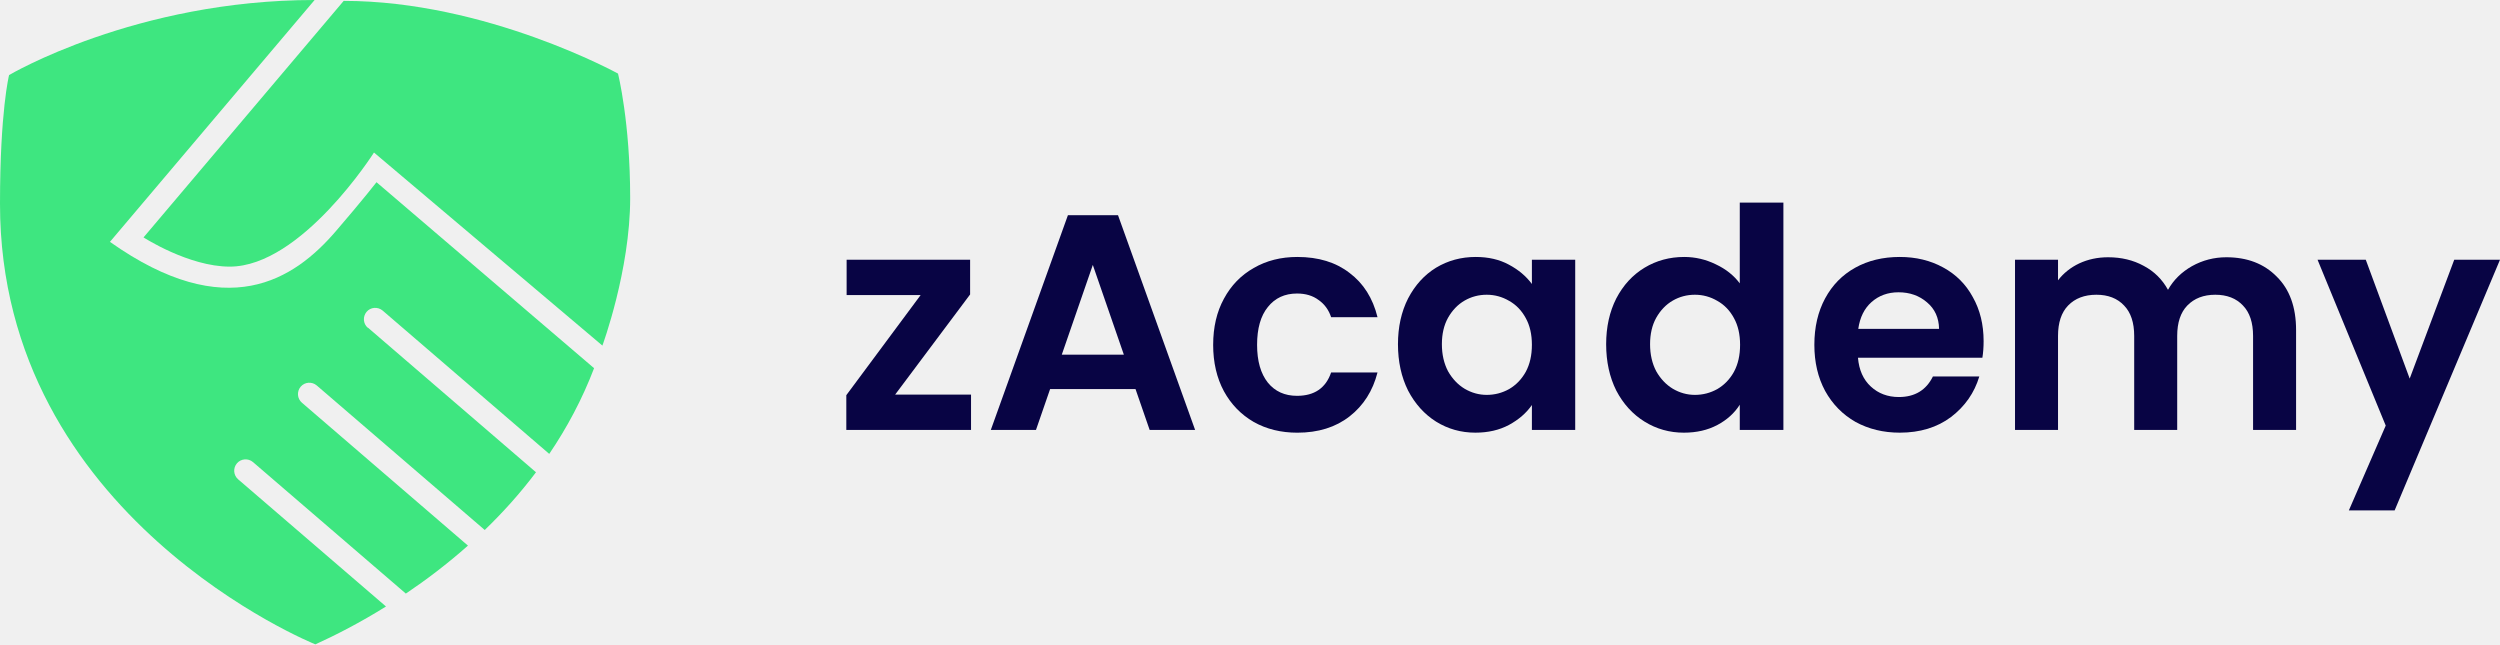
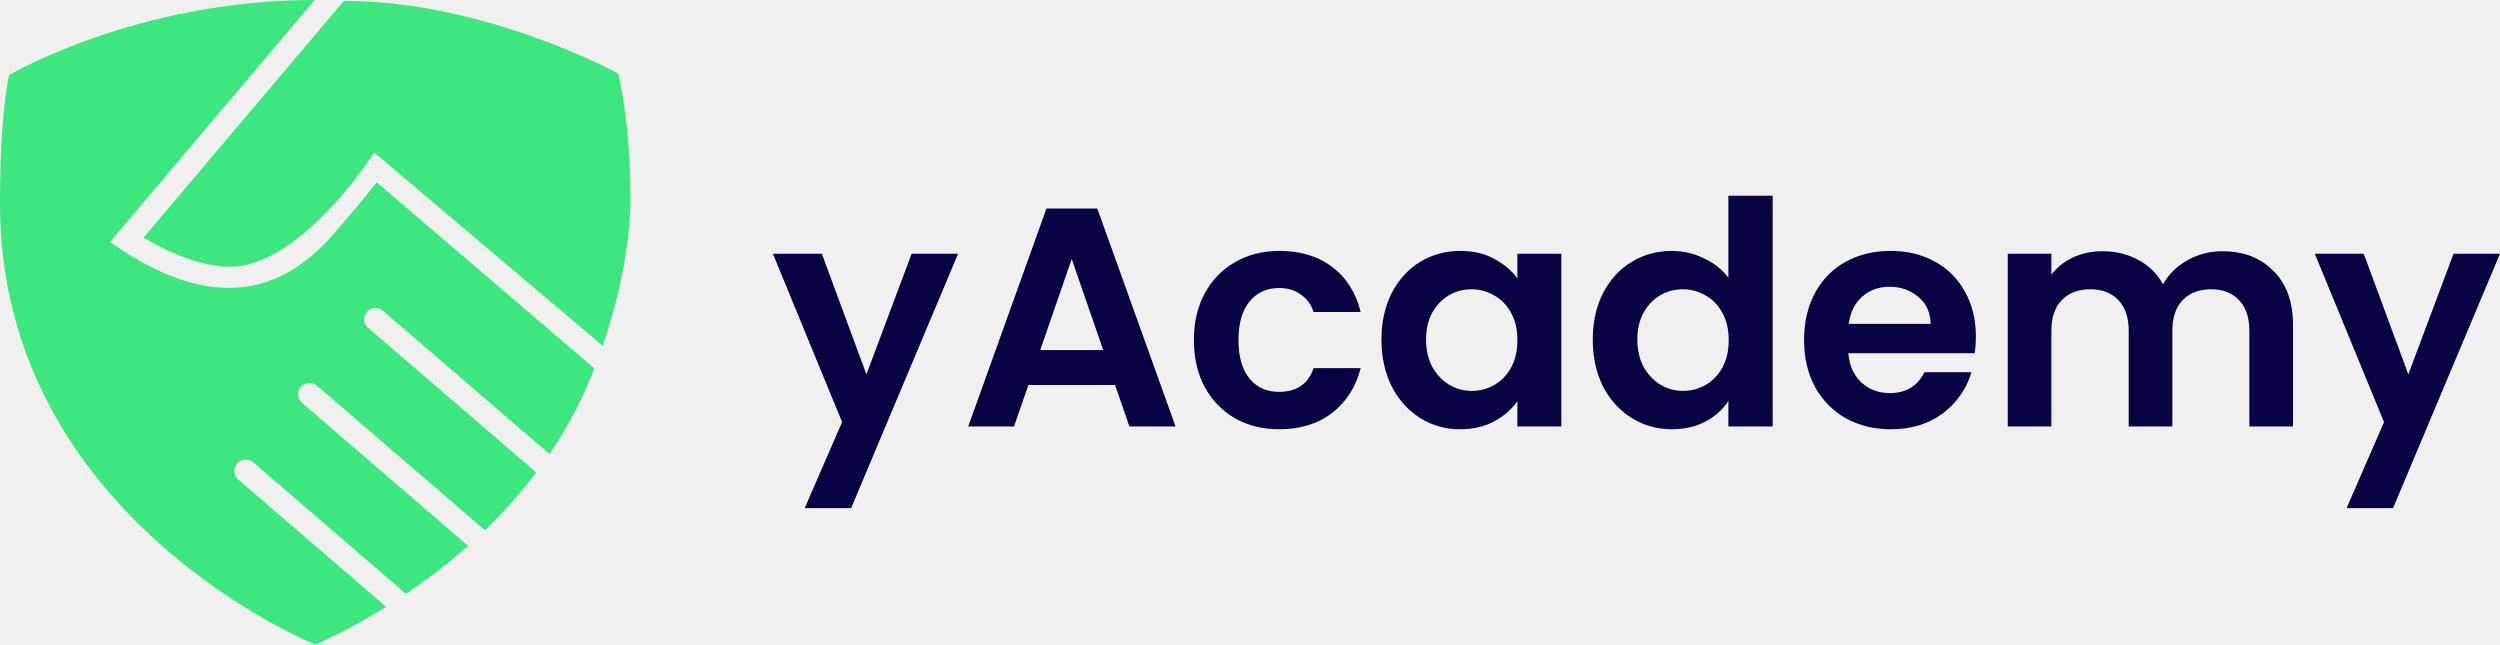
- <svg xmlns="http://www.w3.org/2000/svg" xmlns:xlink="http://www.w3.org/1999/xlink" id="Layer_1" viewBox="0 0 809.514 208.651" version="1.1" width="809.514" height="208.651">
+ <svg xmlns="http://www.w3.org/2000/svg" xmlns:xlink="http://www.w3.org/1999/xlink" id="Layer_1" viewBox="0 0 809.106 208.651" version="1.1" width="809.106" height="208.651">
  <defs id="defs10">
    <style id="style2">.cls-1{fill:url(#linear-gradient);}.cls-2{fill:#022341;}.cls-3,.cls-4{fill:#fff;}.cls-5{fill:#31dd74;}.cls-6{fill:#3ee680;}.cls-7{fill:#080444;}.cls-8{fill:#39e180;}.cls-9{fill:#6cf1c7;}.cls-9,.cls-4{stroke:#022341;stroke-linecap:round;stroke-miterlimit:10;stroke-width:4.63px;}.cls-10{fill:url(#linear-gradient-2);}</style>
    <linearGradient id="linear-gradient" x1="404.14" y1="898.65" x2="905.32" y2="898.65" gradientUnits="userSpaceOnUse">
      <stop offset="0" stop-color="#18725f" id="stop4" />
      <stop offset="1" stop-color="#043b4d" id="stop6" />
    </linearGradient>
    <linearGradient id="linear-gradient-2" x1="223.15" y1="1038.95" x2="836.19" y2="1038.95" xlink:href="#linear-gradient" />
  </defs>
-   <g id="g1040" transform="matrix(2.209822,0,0,2.209822,-706.3171,-1244.741)">
-     <path style="fill:#3ee680" id="path16" d="m 410.196,574.066 c 0,0 -19.33,-10.66 -40.21,-10.66 l -29.33,34.66 c 0,0 6.63,4.28 12.63,4.28 10.53,0 21.14,-16.72 21.14,-16.72 l 33.47,28.29 c 0,0 4.07,-11.03 4.07,-21.62 0,-11.18 -1.78,-18.22 -1.78,-18.22 z" class="cls-6" />
-     <path style="fill:#3ee680" id="path18" d="m 373.526,611.316 c -0.7,-0.6 -0.77,-1.65 -0.18,-2.35 0.59,-0.7 1.65,-0.77 2.35,-0.18 l 24.41,21 c 2.57,-3.79 4.82,-7.97 6.57,-12.56 l -31.88,-27.25 c 0,0 -1.85,2.4 -5.96,7.18 -6.11,7.11 -16,13.66 -33.1,1.56 l 29.99,-35.44 c -26.22,0 -44.77,11 -44.77,11 0,0 -1.33,5.22 -1.33,18.88 0,45.99 46.21,64.54 46.21,64.54 3,-1.36 6.56,-3.19 10.35,-5.55 l -21.66,-18.63 c -0.7,-0.6 -0.78,-1.65 -0.18,-2.35 0.6,-0.7 1.65,-0.77 2.35,-0.18 l 22.4,19.27 c 3,-2.02 6.09,-4.36 9.1,-7.03 l -24.33,-20.94 c -0.7,-0.6 -0.77,-1.65 -0.18,-2.35 0.6,-0.7 1.65,-0.77 2.35,-0.18 l 24.62,21.18 c 2.64,-2.55 5.18,-5.36 7.51,-8.46 l -24.64,-21.2 z" class="cls-6" />
-     <g id="text1010" style="font-style:normal;font-variant:normal;font-weight:600;font-stretch:normal;font-size:45.013px;line-height:35.166px;font-family:Poppins;-inkscape-font-specification:'Poppins Semi-Bold';font-variant-ligatures:normal;font-variant-caps:normal;font-variant-numeric:normal;font-feature-settings:normal;text-align:start;letter-spacing:0px;word-spacing:0px;writing-mode:lr-tb;text-anchor:start;fill:#080444;fill-opacity:1;stroke:none;stroke-width:1.407" aria-label="zAcademy">
-       <path id="path1012" style="fill:#080444;fill-opacity:1;stroke-width:1.407" d="m 450.794,621.094 h 11.118 v 5.176 h -18.275 v -5.086 l 10.893,-14.674 h -10.848 v -5.176 h 18.095 v 5.086 z" />
-       <path id="path1014" style="fill:#080444;fill-opacity:1;stroke-width:1.407" d="m 486.013,620.283 h -12.513 l -2.071,5.987 h -6.617 l 11.298,-31.464 h 7.337 l 11.298,31.464 h -6.662 z m -1.71,-5.041 -4.546,-13.144 -4.546,13.144 z" />
-       <path id="path1016" style="fill:#080444;fill-opacity:1;stroke-width:1.407" d="m 497.392,613.802 q 0,-3.871 1.575,-6.752 1.575,-2.926 4.366,-4.501 2.791,-1.62 6.392,-1.62 4.636,0 7.652,2.341 3.061,2.296 4.096,6.482 h -6.797 q -0.54,-1.62 -1.846,-2.521 -1.26,-0.945 -3.151,-0.945 -2.701,0 -4.276,1.981 -1.575,1.936 -1.575,5.537 0,3.556 1.575,5.537 1.575,1.936 4.276,1.936 3.826,0 4.996,-3.421 h 6.797 q -1.035,4.051 -4.096,6.437 -3.061,2.386 -7.652,2.386 -3.601,0 -6.392,-1.575 -2.791,-1.62 -4.366,-4.501 -1.575,-2.926 -1.575,-6.797 z" />
-       <path id="path1018" style="fill:#080444;fill-opacity:1;stroke-width:1.407" d="m 524.47,613.712 q 0,-3.781 1.485,-6.707 1.53,-2.926 4.096,-4.501 2.611,-1.575 5.807,-1.575 2.791,0 4.861,1.125 2.116,1.125 3.376,2.836 v -3.556 h 6.347 v 24.937 h -6.347 V 622.624 q -1.215,1.755 -3.376,2.926 -2.116,1.125 -4.906,1.125 -3.151,0 -5.762,-1.62 -2.566,-1.62 -4.096,-4.546 -1.485,-2.971 -1.485,-6.797 z m 19.625,0.09 q 0,-2.296 -0.9,-3.916 -0.9,-1.665 -2.431,-2.521 -1.53,-0.9 -3.286,-0.9 -1.755,0 -3.241,0.855 -1.485,0.855 -2.431,2.521 -0.9,1.62 -0.9,3.871 0,2.251 0.9,3.961 0.945,1.665 2.431,2.566 1.53,0.9 3.241,0.9 1.755,0 3.286,-0.855 1.53,-0.9 2.431,-2.521 0.9,-1.665 0.9,-3.961 z" />
-       <path id="path1020" style="fill:#080444;fill-opacity:1;stroke-width:1.407" d="m 554.976,613.712 q 0,-3.781 1.485,-6.707 1.53,-2.926 4.141,-4.501 2.611,-1.575 5.807,-1.575 2.431,0 4.636,1.08 2.206,1.035 3.511,2.791 v -11.838 h 6.392 v 33.309 h -6.392 v -3.691 q -1.17,1.846 -3.286,2.971 -2.116,1.125 -4.906,1.125 -3.151,0 -5.762,-1.62 -2.611,-1.62 -4.141,-4.546 -1.485,-2.971 -1.485,-6.797 z m 19.625,0.09 q 0,-2.296 -0.9,-3.916 -0.9,-1.665 -2.431,-2.521 -1.53,-0.9 -3.286,-0.9 -1.755,0 -3.241,0.855 -1.485,0.855 -2.431,2.521 -0.9,1.62 -0.9,3.871 0,2.251 0.9,3.961 0.945,1.665 2.431,2.566 1.53,0.9 3.241,0.9 1.755,0 3.286,-0.855 1.53,-0.9 2.431,-2.521 0.9,-1.665 0.9,-3.961 z" />
-       <path id="path1022" style="fill:#080444;fill-opacity:1;stroke-width:1.407" d="m 610.285,613.261 q 0,1.35 -0.18,2.431 h -18.23 q 0.225,2.701 1.891,4.231 1.665,1.53 4.096,1.53 3.511,0 4.996,-3.016 h 6.797 q -1.08,3.601 -4.141,5.942 -3.061,2.296 -7.517,2.296 -3.601,0 -6.482,-1.575 -2.836,-1.62 -4.456,-4.546 -1.575,-2.926 -1.575,-6.752 0,-3.871 1.575,-6.797 1.575,-2.926 4.411,-4.501 2.836,-1.575 6.527,-1.575 3.556,0 6.347,1.53 2.836,1.53 4.366,4.366 1.575,2.791 1.575,6.437 z m -6.527,-1.8 q -0.045,-2.431 -1.755,-3.871 -1.71,-1.485 -4.186,-1.485 -2.341,0 -3.961,1.44 -1.575,1.395 -1.936,3.916 z" />
-       <path id="path1024" style="fill:#080444;fill-opacity:1;stroke-width:1.407" d="m 645.853,600.973 q 4.591,0 7.382,2.836 2.836,2.791 2.836,7.832 v 14.629 h -6.302 v -13.774 q 0,-2.926 -1.485,-4.456 -1.485,-1.575 -4.051,-1.575 -2.566,0 -4.096,1.575 -1.485,1.53 -1.485,4.456 v 13.774 h -6.302 v -13.774 q 0,-2.926 -1.485,-4.456 -1.485,-1.575 -4.051,-1.575 -2.611,0 -4.141,1.575 -1.485,1.53 -1.485,4.456 v 13.774 h -6.302 v -24.937 h 6.302 v 3.016 q 1.215,-1.575 3.106,-2.476 1.936,-0.9 4.231,-0.9 2.926,0 5.221,1.26 2.296,1.215 3.556,3.511 1.215,-2.161 3.511,-3.466 2.341,-1.305 5.041,-1.305 z" />
-       <path id="path1026" style="fill:#080444;fill-opacity:1;stroke-width:1.407" d="m 685.952,601.333 -15.439,36.73 h -6.707 l 5.402,-12.423 -9.993,-24.307 h 7.067 l 6.437,17.42 6.527,-17.42 z" />
-     </g>
+   <path class="cls-6" d="m 200.144,23.844 c 0,0 -42.716,-23.557 -88.857,-23.557 L 46.473,76.88 c 0,0 14.651,9.458 27.91,9.458 23.269,0 46.716,-36.948 46.716,-36.948 l 73.963,62.516 c 0,0 8.994,-24.374 8.994,-47.776 0,-24.706 -3.933,-40.263 -3.933,-40.263 z" id="path16-6" style="fill:#3ee680;stroke-width:2.21" />
+   <path class="cls-6" d="m 119.109,106.16 c -1.547,-1.326 -1.702,-3.646 -0.398,-5.193 1.304,-1.547 3.646,-1.702 5.193,-0.398 l 53.942,46.406 c 5.679,-8.375 10.651,-17.612 14.519,-27.755 L 121.916,59.002 c 0,0 -4.088,5.304 -13.171,15.867 C 95.243,90.581 73.388,105.055 35.6,78.316 L 101.873,0 C 43.931,0 2.939,24.308 2.939,24.308 2.939,24.308 0,35.843 0,66.029 c 0,101.63 102.116,142.622 102.116,142.622 6.629,-3.005 14.496,-7.049 22.872,-12.265 L 77.123,155.218 c -1.547,-1.326 -1.724,-3.646 -0.398,-5.193 1.326,-1.547 3.646,-1.702 5.193,-0.398 l 49.5,42.583 c 6.629,-4.464 13.458,-9.635 20.109,-15.535 L 97.763,130.402 c -1.547,-1.326 -1.702,-3.646 -0.398,-5.193 1.326,-1.547 3.646,-1.702 5.193,-0.398 l 54.406,46.804 c 5.834,-5.635 11.447,-11.845 16.596,-18.695 l -54.45,-46.848 z" id="path18-2" style="fill:#3ee680;stroke-width:2.21" />
+   <g aria-label="yAcademy" style="font-style:normal;font-variant:normal;font-weight:600;font-stretch:normal;font-size:100.909px;line-height:78.835px;font-family:Poppins;-inkscape-font-specification:'Poppins, Semi-Bold';font-variant-ligatures:normal;font-variant-caps:normal;font-variant-numeric:normal;font-feature-settings:normal;text-align:start;letter-spacing:0px;word-spacing:0px;writing-mode:lr-tb;text-anchor:start;fill:#080444;fill-opacity:1;stroke:none;stroke-width:3.153" id="text848">
+     <path d="m 310.078,82.115 -34.612,82.342 h -15.035 l 12.109,-27.851 -22.402,-54.491 h 15.843 l 14.43,39.052 14.632,-39.052 z" style="font-style:normal;font-variant:normal;font-weight:600;font-stretch:normal;font-size:100.909px;font-family:Poppins;-inkscape-font-specification:'Poppins, Semi-Bold';font-variant-ligatures:normal;font-variant-caps:normal;font-variant-numeric:normal;font-feature-settings:normal;text-align:start;writing-mode:lr-tb;text-anchor:start;fill:#080444;fill-opacity:1;stroke-width:3.153" id="path833" />
+     <path d="m 360.882,124.598 h -28.053 l -4.642,13.421 H 313.354 l 25.328,-70.536 h 16.448 L 380.459,138.019 H 365.524 Z M 357.048,113.296 346.856,83.831 336.664,113.296 Z" style="font-style:normal;font-variant:normal;font-weight:600;font-stretch:normal;font-size:100.909px;font-family:Poppins;-inkscape-font-specification:'Poppins, Semi-Bold';font-variant-ligatures:normal;font-variant-caps:normal;font-variant-numeric:normal;font-feature-settings:normal;text-align:start;writing-mode:lr-tb;text-anchor:start;fill:#080444;fill-opacity:1;stroke-width:3.153" id="path835" />
+     <path d="m 386.392,110.067 q 0,-8.678 3.532,-15.136 3.532,-6.559 9.788,-10.091 6.256,-3.633 14.329,-3.633 10.394,0 17.155,5.247 6.862,5.146 9.183,14.531 h -15.237 q -1.211,-3.633 -4.137,-5.651 -2.825,-2.119 -7.064,-2.119 -6.055,0 -9.586,4.44 -3.532,4.339 -3.532,12.412 0,7.972 3.532,12.412 3.532,4.339 9.586,4.339 8.577,0 11.201,-7.669 h 15.237 q -2.321,9.082 -9.183,14.43 -6.862,5.348 -17.155,5.348 -8.073,0 -14.329,-3.532 -6.256,-3.633 -9.788,-10.091 -3.532,-6.559 -3.532,-15.237 z" style="font-style:normal;font-variant:normal;font-weight:600;font-stretch:normal;font-size:100.909px;font-family:Poppins;-inkscape-font-specification:'Poppins, Semi-Bold';font-variant-ligatures:normal;font-variant-caps:normal;font-variant-numeric:normal;font-feature-settings:normal;text-align:start;writing-mode:lr-tb;text-anchor:start;fill:#080444;fill-opacity:1;stroke-width:3.153" id="path837" />
+     <path d="m 447.095,109.865 q 0,-8.476 3.33,-15.035 3.431,-6.559 9.183,-10.091 5.853,-3.532 13.017,-3.532 6.256,0 10.898,2.523 4.743,2.523 7.568,6.357 v -7.972 h 14.228 V 138.019 h -14.228 v -8.174 q -2.725,3.935 -7.568,6.559 -4.743,2.523 -10.999,2.523 -7.064,0 -12.916,-3.633 -5.752,-3.633 -9.183,-10.192 -3.33,-6.66 -3.33,-15.237 z m 43.996,0.202 q 0,-5.146 -2.018,-8.779 -2.018,-3.734 -5.449,-5.651 -3.431,-2.018 -7.366,-2.018 -3.935,0 -7.265,1.917 -3.33,1.917 -5.449,5.651 -2.018,3.633 -2.018,8.678 0,5.045 2.018,8.88 2.119,3.734 5.449,5.752 3.431,2.018 7.265,2.018 3.935,0 7.366,-1.917 3.431,-2.018 5.449,-5.651 2.018,-3.734 2.018,-8.88 z" style="font-style:normal;font-variant:normal;font-weight:600;font-stretch:normal;font-size:100.909px;font-family:Poppins;-inkscape-font-specification:'Poppins, Semi-Bold';font-variant-ligatures:normal;font-variant-caps:normal;font-variant-numeric:normal;font-feature-settings:normal;text-align:start;writing-mode:lr-tb;text-anchor:start;fill:#080444;fill-opacity:1;stroke-width:3.153" id="path839" />
+     <path d="m 515.485,109.865 q 0,-8.476 3.33,-15.035 3.431,-6.559 9.284,-10.091 5.853,-3.532 13.017,-3.532 5.449,0 10.394,2.422 4.945,2.321 7.871,6.256 V 63.346 h 14.329 V 138.019 h -14.329 v -8.275 q -2.624,4.137 -7.366,6.66 -4.743,2.523 -10.999,2.523 -7.064,0 -12.916,-3.633 -5.853,-3.633 -9.284,-10.192 -3.33,-6.66 -3.33,-15.237 z m 43.996,0.202 q 0,-5.146 -2.018,-8.779 -2.018,-3.734 -5.449,-5.651 -3.431,-2.018 -7.366,-2.018 -3.935,0 -7.265,1.917 -3.33,1.917 -5.449,5.651 -2.018,3.633 -2.018,8.678 0,5.045 2.018,8.88 2.119,3.734 5.449,5.752 3.431,2.018 7.265,2.018 3.935,0 7.366,-1.917 3.431,-2.018 5.449,-5.651 2.018,-3.734 2.018,-8.88 z" style="font-style:normal;font-variant:normal;font-weight:600;font-stretch:normal;font-size:100.909px;font-family:Poppins;-inkscape-font-specification:'Poppins, Semi-Bold';font-variant-ligatures:normal;font-variant-caps:normal;font-variant-numeric:normal;font-feature-settings:normal;text-align:start;writing-mode:lr-tb;text-anchor:start;fill:#080444;fill-opacity:1;stroke-width:3.153" id="path841" />
+     <path d="m 639.476,108.856 q 0,3.027 -0.404,5.449 H 598.204 q 0.505,6.055 4.238,9.485 3.734,3.431 9.183,3.431 7.871,0 11.201,-6.761 h 15.237 q -2.422,8.073 -9.284,13.32 -6.862,5.146 -16.852,5.146 -8.073,0 -14.531,-3.532 -6.357,-3.633 -9.99,-10.192 -3.532,-6.559 -3.532,-15.136 0,-8.678 3.532,-15.237 3.532,-6.559 9.889,-10.091 6.357,-3.532 14.632,-3.532 7.972,0 14.228,3.431 6.357,3.431 9.788,9.788 3.532,6.256 3.532,14.43 z m -14.632,-4.036 q -0.101,-5.449 -3.935,-8.678 -3.835,-3.33 -9.385,-3.33 -5.247,0 -8.88,3.229 -3.532,3.128 -4.339,8.779 z" style="font-style:normal;font-variant:normal;font-weight:600;font-stretch:normal;font-size:100.909px;font-family:Poppins;-inkscape-font-specification:'Poppins, Semi-Bold';font-variant-ligatures:normal;font-variant-caps:normal;font-variant-numeric:normal;font-feature-settings:normal;text-align:start;writing-mode:lr-tb;text-anchor:start;fill:#080444;fill-opacity:1;stroke-width:3.153" id="path843" />
+     <path d="m 719.213,81.308 q 10.293,0 16.549,6.357 6.357,6.256 6.357,17.558 v 32.796 h -14.127 v -30.878 q 0,-6.559 -3.33,-9.99 -3.33,-3.532 -9.082,-3.532 -5.752,0 -9.183,3.532 -3.33,3.431 -3.33,9.99 v 30.878 h -14.127 v -30.878 q 0,-6.559 -3.33,-9.99 -3.33,-3.532 -9.082,-3.532 -5.853,0 -9.284,3.532 -3.33,3.431 -3.33,9.99 v 30.878 h -14.127 V 82.115 h 14.127 v 6.761 q 2.725,-3.532 6.963,-5.55 4.339,-2.018 9.485,-2.018 6.559,0 11.705,2.825 5.146,2.725 7.972,7.871 2.725,-4.844 7.871,-7.77 5.247,-2.926 11.302,-2.926 z" style="font-style:normal;font-variant:normal;font-weight:600;font-stretch:normal;font-size:100.909px;font-family:Poppins;-inkscape-font-specification:'Poppins, Semi-Bold';font-variant-ligatures:normal;font-variant-caps:normal;font-variant-numeric:normal;font-feature-settings:normal;text-align:start;writing-mode:lr-tb;text-anchor:start;fill:#080444;fill-opacity:1;stroke-width:3.153" id="path845" />
+     <path d="M 809.106,82.115 774.494,164.457 h -15.035 l 12.109,-27.851 -22.402,-54.491 h 15.843 l 14.43,39.052 14.632,-39.052 z" style="font-style:normal;font-variant:normal;font-weight:600;font-stretch:normal;font-size:100.909px;font-family:Poppins;-inkscape-font-specification:'Poppins, Semi-Bold';font-variant-ligatures:normal;font-variant-caps:normal;font-variant-numeric:normal;font-feature-settings:normal;text-align:start;writing-mode:lr-tb;text-anchor:start;fill:#080444;fill-opacity:1;stroke-width:3.153" id="path847" />
  </g>
</svg>
